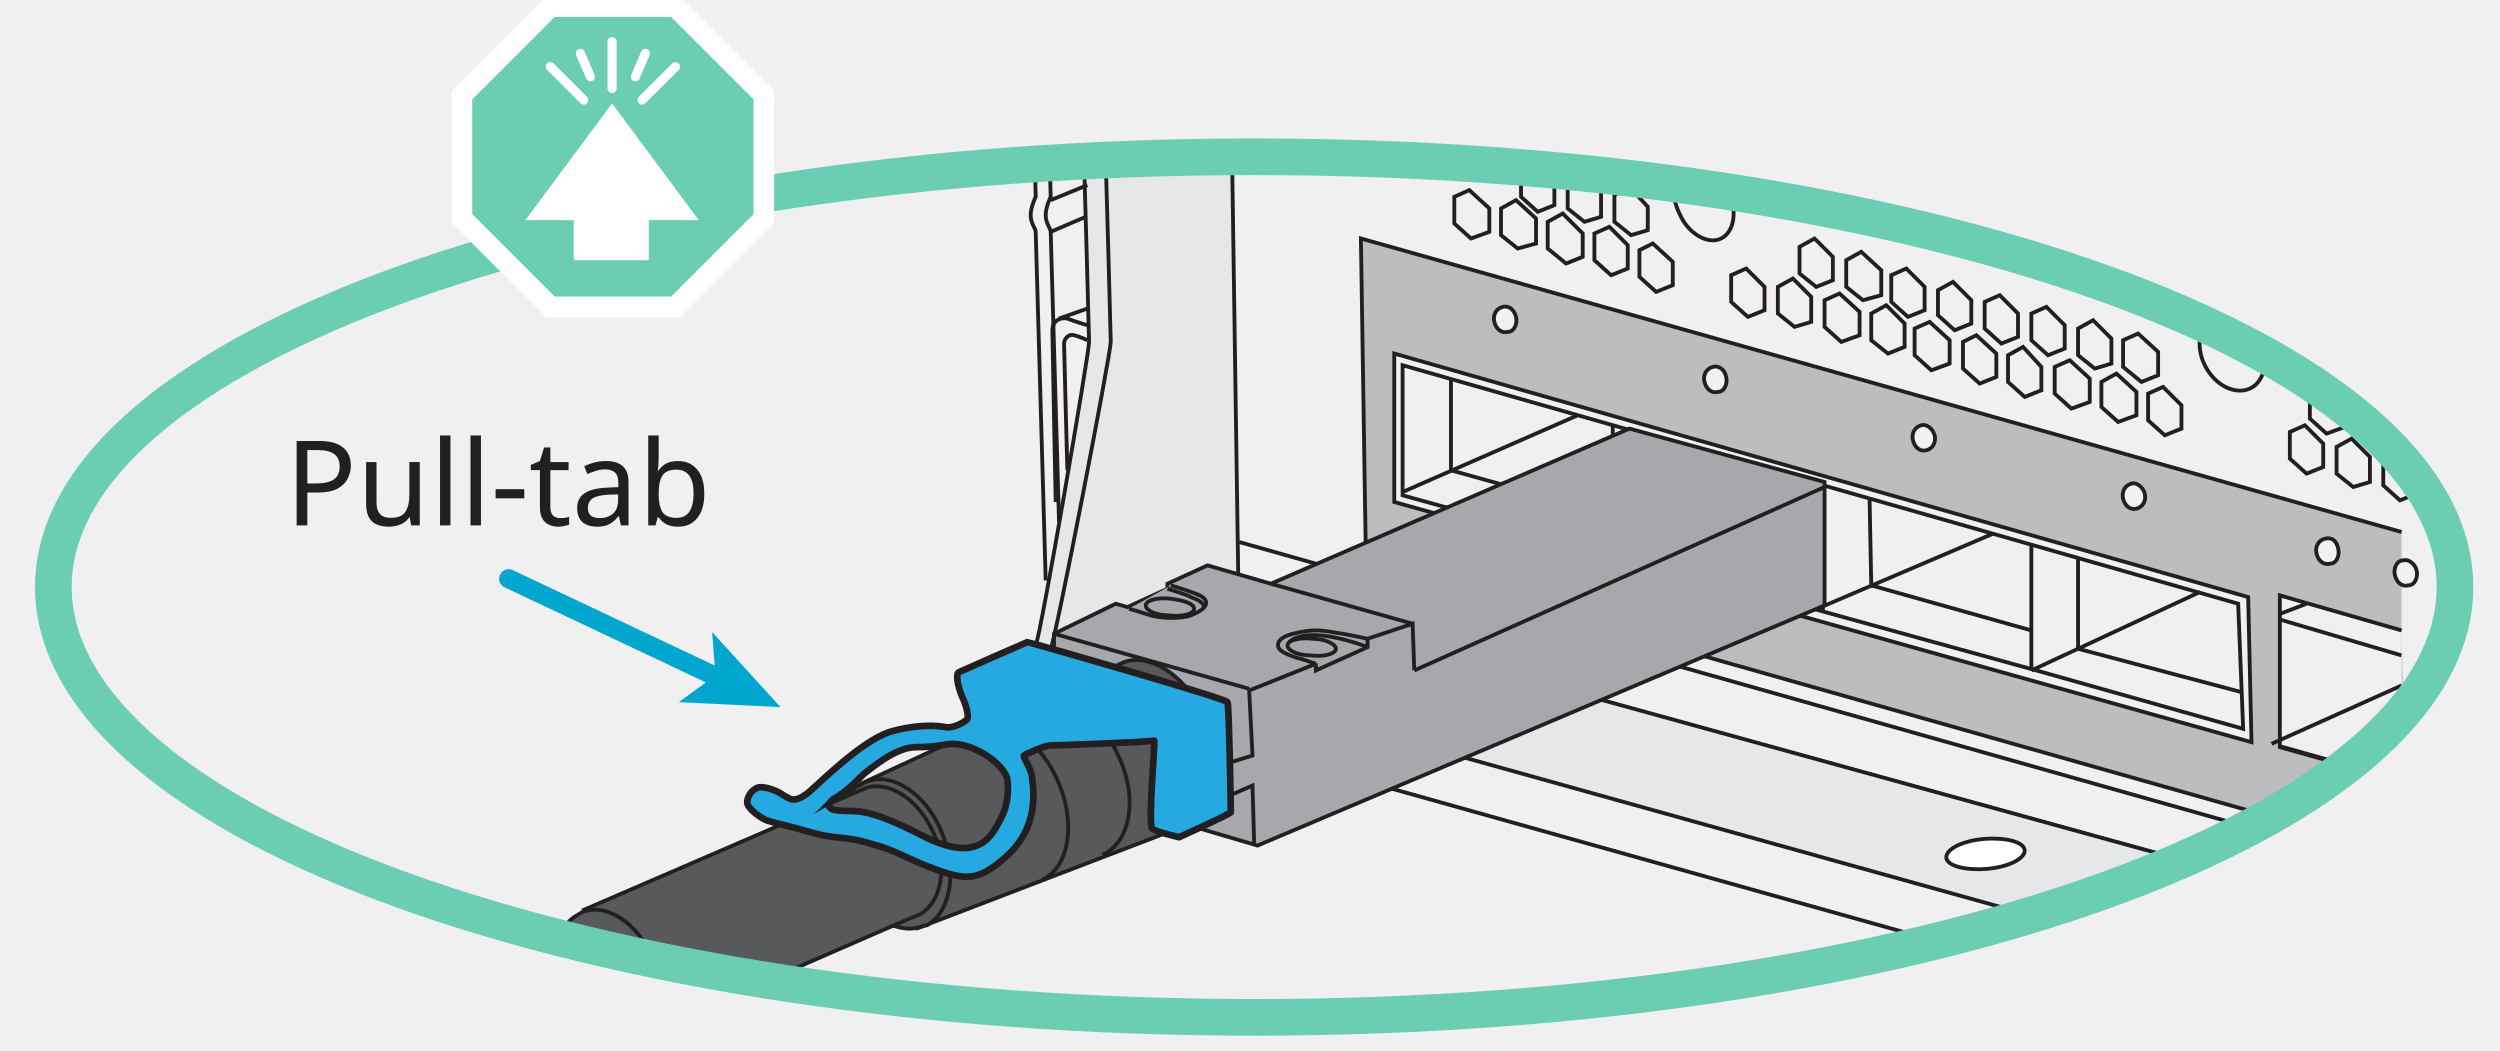
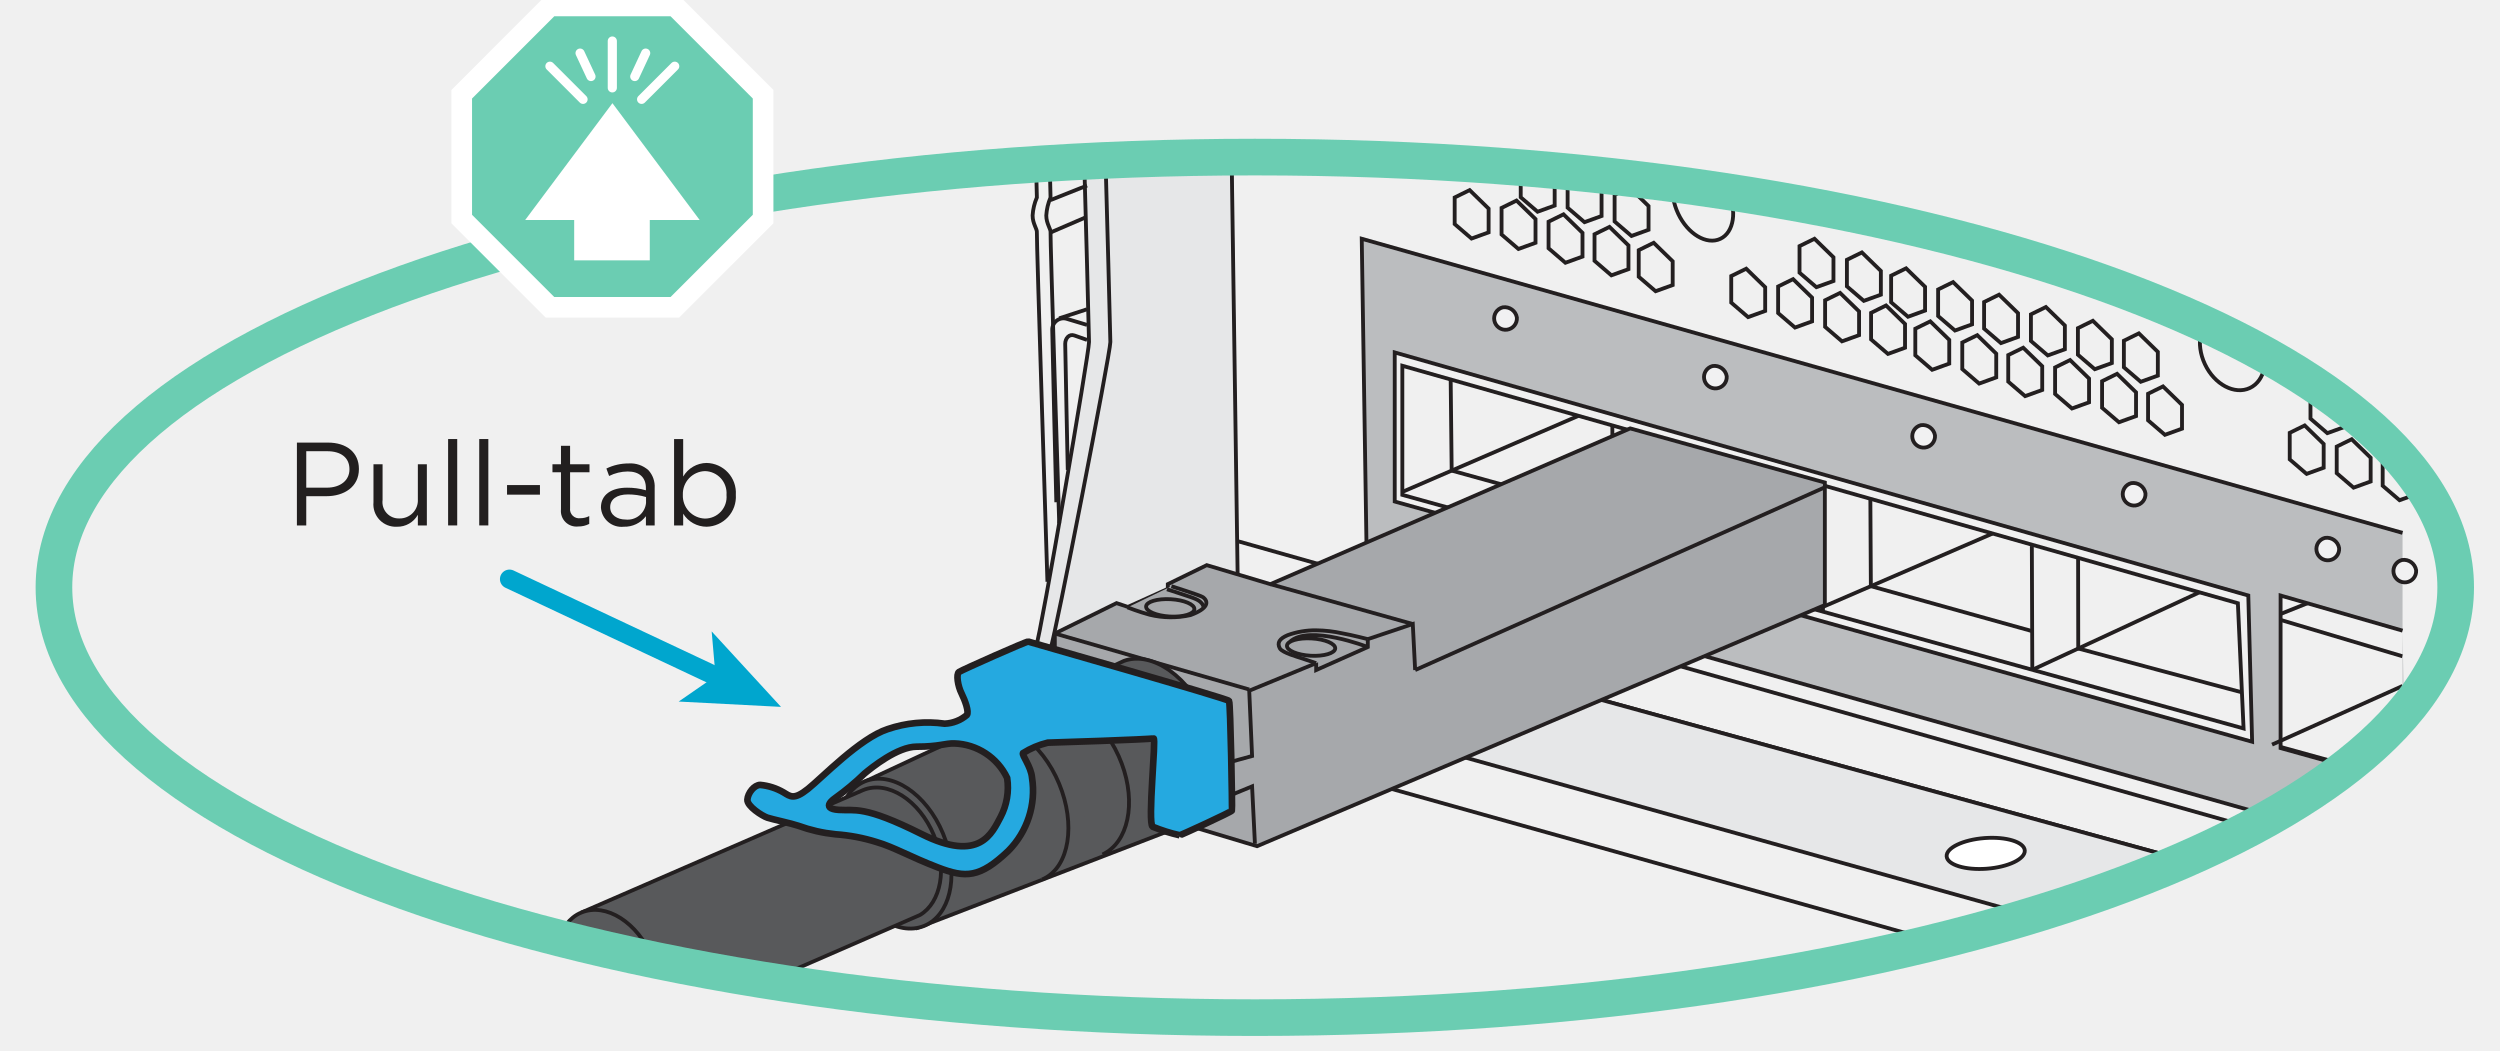
- <svg xmlns="http://www.w3.org/2000/svg" xmlns:xlink="http://www.w3.org/1999/xlink" version="1.1" id="Layer_1" x="0px" y="0px" width="149.9px" height="63px" viewBox="0 0 149.9 63" style="enable-background:new 0 0 149.9 63;" xml:space="preserve">
-   <style type="text/css">
- 	.st0{fill:#221F1F;}
- 	.st1{font-family:'Gotham-Book';}
- 	.st2{font-size:7.093px;}
- 	.st3{fill:none;stroke:#00A6CE;stroke-width:1.143;stroke-linecap:round;stroke-linejoin:round;}
- 	.st4{fill:#00A6CE;}
- 	.st5{clip-path:url(#SVGID_2_);}
- 	.st6{fill:none;stroke:#231F20;stroke-width:0.231;stroke-miterlimit:10;}
- 	.st7{fill:#E6E7E8;stroke:#231F20;stroke-width:0.231;stroke-miterlimit:10;}
- 	.st8{fill:#BBBDBF;stroke:#231F20;stroke-width:0.231;stroke-miterlimit:10;}
- 	.st9{fill:#F1F1F2;stroke:#231F20;stroke-width:0.231;stroke-miterlimit:10;}
- 	.st10{fill:#FFFFFF;stroke:#231F20;stroke-width:0.231;stroke-miterlimit:10;}
- 	.st11{fill:#A6A8AB;stroke:#231F20;stroke-width:0.231;stroke-miterlimit:10;}
- 	.st12{fill:#58595B;stroke:#231F20;stroke-width:0.231;stroke-miterlimit:10;}
- 	.st13{fill:#25A9E0;stroke:#231F20;stroke-width:0.4;stroke-miterlimit:10;}
- 	.st14{fill:#6BCDB2;stroke:#FFFFFF;stroke-width:1.236;stroke-miterlimit:10;}
- 	.st15{fill:#FFFFFF;}
- 	.st16{fill:none;stroke:#FFFFFF;stroke-width:0.549;stroke-linecap:round;stroke-linejoin:round;stroke-miterlimit:10;}
- </style>
-   <g>
-     <g>
-       <text transform="matrix(1 0 0 1 17.0997 31.503)" class="st0 st1 st2">Pull-tab</text>
-     </g>
-     <g>
-       <g>
-         <line class="st3" x1="43.2" y1="40.7" x2="30.5" y2="34.7" />
-         <g>
-           <polygon class="st4" points="46.8,42.4 42.7,37.9 42.9,40.5 40.7,42.1     " />
-         </g>
-       </g>
-     </g>
+ <svg xmlns="http://www.w3.org/2000/svg" id="Layer_1" data-name="Layer 1" viewBox="0 0 149.891 62.959">
+   <defs>
+     <style>.cls-1,.cls-16,.cls-3,.cls-6{fill:none;}.cls-1{stroke:#6bcdb2;stroke-width:2.197px;}.cls-1,.cls-10,.cls-11,.cls-12,.cls-13,.cls-14,.cls-6,.cls-7,.cls-8,.cls-9{stroke-miterlimit:10;}.cls-2{fill:#221f1f;}.cls-3{stroke:#00a6ce;stroke-width:1.143px;}.cls-16,.cls-3{stroke-linecap:round;stroke-linejoin:round;}.cls-4{fill:#00a6ce;}.cls-5{clip-path:url(#clip-path);}.cls-10,.cls-11,.cls-12,.cls-13,.cls-6,.cls-7,.cls-8,.cls-9{stroke:#231f20;}.cls-10,.cls-11,.cls-12,.cls-6,.cls-7,.cls-8,.cls-9{stroke-width:0.231px;}.cls-7{fill:#e6e7e8;}.cls-8{fill:#bbbdbf;}.cls-9{fill:#f1f1f2;}.cls-10,.cls-15{fill:#fff;}.cls-11{fill:#a6a8ab;}.cls-12{fill:#58595b;}.cls-13{fill:#25a9e0;stroke-width:0.4px;}.cls-14{fill:#6bcdb2;stroke-width:1.236px;}.cls-14,.cls-16{stroke:#fff;}.cls-16{stroke-width:0.549px;}</style>
+     <clipPath id="clip-path">
+       <path class="cls-1" d="M147.234,35.215c0,14.248-32.235,25.799-71.999,25.799S3.234,49.462,3.234,35.215,35.471,9.418,75.236,9.418,147.234,20.968,147.234,35.215Z" />
+     </clipPath>
+   </defs>
+   <path class="cls-2" d="M17.802,26.536h1.859c1.121,0,1.858.596,1.858,1.575v.015c0,1.071-.894,1.624-1.951,1.624h-1.206v1.753h-.561ZM19.59,29.239c.823,0,1.362-.44,1.362-1.093v-.014c0-.71-.532-1.079-1.334-1.079H18.362v2.186Z" />
+   <path class="cls-2" d="M22.392,30.112V27.835h.546v2.143a.978.978,0,0,0,1.015,1.106,1.083,1.083,0,0,0,1.1-1.149v-2.1h.54v3.668h-.54v-.639a1.396,1.396,0,0,1-1.256.717A1.34,1.34,0,0,1,22.392,30.112Z" />
+   <path class="cls-2" d="M26.867,26.323h.546v5.18h-.546Z" />
+   <path class="cls-2" d="M28.733,26.323h.546v5.18h-.546Z" />
+   <path class="cls-2" d="M30.4,29.083h1.973v.575H30.4Z" />
+   <path class="cls-2" d="M33.634,30.531V28.317h-.511V27.835h.511V26.728H34.18V27.835h1.164v.482H34.18V30.46a.543.543,0,0,0,.618.61,1.153,1.153,0,0,0,.531-.128v.469a1.379,1.379,0,0,1-.659.155A.933.933,0,0,1,33.634,30.531Z" />
+   <path class="cls-2" d="M36.03,30.439v-.014c0-.773.639-1.185,1.568-1.185a3.908,3.908,0,0,1,1.128.156v-.128c0-.659-.404-1-1.092-1a2.552,2.552,0,0,0-1.114.27l-.163-.447a3.027,3.027,0,0,1,1.334-.305,1.61,1.61,0,0,1,1.185.404,1.449,1.449,0,0,1,.376,1.071V31.503h-.525v-.554a1.605,1.605,0,0,1-1.326.632A1.236,1.236,0,0,1,36.03,30.439Zm2.704-.283V29.8a3.826,3.826,0,0,0-1.079-.156c-.688,0-1.071.299-1.071.76v.014c0,.462.426.732.923.732A1.11,1.11,0,0,0,38.734,30.155Z" />
+   <path class="cls-2" d="M40.961,30.801v.702h-.546v-5.18h.546v2.249a1.65,1.65,0,0,1,1.405-.815,1.789,1.789,0,0,1,1.752,1.901v.014a1.796,1.796,0,0,1-1.752,1.909A1.656,1.656,0,0,1,40.961,30.801ZM43.559,29.68v-.015a1.321,1.321,0,0,0-1.292-1.419,1.368,1.368,0,0,0-1.326,1.412v.014a1.366,1.366,0,0,0,1.326,1.42A1.295,1.295,0,0,0,43.559,29.68Z" />
+   <line class="cls-3" x1="43.174" y1="40.663" x2="30.546" y2="34.721" />
+   <polygon class="cls-4" points="46.826 42.382 42.669 37.857 42.901 40.535 40.69 42.063 46.826 42.382" />
+   <g class="cls-5">
+     <polyline class="cls-6" points="144.048 55.175 74.167 35.954 73.576 -7.673" />
+     <line class="cls-6" x1="144.048" y1="52.186" x2="74.259" y2="32.461" />
+     <polygon class="cls-7" points="66.944 39.577 143.707 61.029 144.048 55.175 72.551 35.513 66.944 39.577" />
+     <line class="cls-6" x1="144.21" y1="64.339" x2="64.211" y2="41.911" />
+     <polyline class="cls-6" points="144.048 46.806 136.224 44.643 136.224 37.016 144.048 39.349" />
+     <line class="cls-6" x1="138.344" y1="36.168" x2="136.224" y2="37.016" />
+     <path class="cls-8" d="M144.21,46.934l-7.474-2.082V35.706l7.312,2.106m0-5.863L81.645,14.315l.299,19.299,62.104,17.552m-9.019-6.693L83.623,30.07V21.132l51.177,14.574Z" />
+     <polygon class="cls-6" points="134.175 36.168 84.079 21.929 84.079 29.671 122.099 40.228 134.516 43.676 134.175 36.168" />
+     <line class="cls-6" x1="121.822" y1="32.741" x2="121.85" y2="40.159" />
+     <line class="cls-6" x1="109.297" y1="36.675" x2="109.297" y2="29.217" />
+     <line class="cls-6" x1="96.671" y1="25.509" x2="96.679" y2="33.17" />
+     <line class="cls-6" x1="84.079" y1="29.493" x2="94.638" y2="24.931" />
+     <line class="cls-6" x1="87.037" y1="28.215" x2="86.977" y2="22.754" />
+     <line class="cls-6" x1="87.037" y1="28.215" x2="96.671" y2="30.881" />
+     <line class="cls-6" x1="109.153" y1="36.449" x2="119.468" y2="31.989" />
+     <line class="cls-6" x1="121.85" y1="40.159" x2="131.868" y2="35.513" />
+     <line class="cls-6" x1="112.14" y1="29.905" x2="112.17" y2="35.145" />
+     <line class="cls-6" x1="112.17" y1="35.145" x2="121.822" y2="37.836" />
+     <line class="cls-6" x1="124.596" y1="33.447" x2="124.604" y2="38.882" />
+     <line class="cls-6" x1="124.604" y1="38.882" x2="134.418" y2="41.512" />
+     <line class="cls-6" x1="136.224" y1="44.644" x2="144.048" y2="41.128" />
+     <path class="cls-9" d="M140.246,32.862a.683.683,0,1,1-.848-.612A.746.746,0,0,1,140.246,32.862Z" />
+     <path class="cls-9" d="M128.635,29.579a.683.683,0,1,1-.848-.613A.745.745,0,0,1,128.635,29.579Z" />
+     <path class="cls-9" d="M116.016,26.105a.683.683,0,1,1-.848-.613A.746.746,0,0,1,116.016,26.105Z" />
+     <path class="cls-9" d="M103.528,22.559a.682.682,0,1,1-.848-.613A.744.744,0,0,1,103.528,22.559Z" />
+     <path class="cls-9" d="M90.947,19.04a.683.683,0,1,1-.848-.613A.745.745,0,0,1,90.947,19.04Z" />
+     <path class="cls-6" d="M103.588,11.411c.574,1.22.376,2.524-.444,2.909-.821.387-1.953-.29-2.528-1.51s-.376-2.524.444-2.909C101.88,9.514,103.013,10.189,103.588,11.411Z" />
+     <path class="cls-6" d="M135.506,20.273c.574,1.221.3,2.56-.613,2.99s-2.123-.21-2.696-1.431-.3-2.56.613-2.989A2.204,2.204,0,0,1,135.506,20.273Z" />
+     <path class="cls-9" d="M144.863,34.187a.682.682,0,1,1-.848-.612A.745.745,0,0,1,144.863,34.187Z" />
+     <path class="cls-10" d="M121.398,50.988c.039.506-.979.998-2.272,1.097-1.293.098-2.373-.233-2.412-.74-.038-.507.98-.998,2.272-1.097C120.279,50.15,121.36,50.481,121.398,50.988Z" />
+     <path class="cls-7" d="M65.805,38.882l-2.299,1.278-1.374-1.464c.256-.582,3.162-17.506,3.162-18.189s-.769-28.178-.769-28.178l5.32.284" />
+     <path class="cls-6" d="M62.987-7.673s-.654-.228-.854.911.427,1.367.427,1.367l.427,17.235a3.221,3.221,0,0,0-.256,1.081c0,.498.285.811.256,1.024s.52,17.435.52,17.435" />
+     <path class="cls-6" d="M62.167-7.673s-.655-.228-.854.911.427,1.367.427,1.367l.427,17.235a3.226,3.226,0,0,0-.256,1.081c0,.498.284.811.256,1.024s.633,20.936.633,20.936" />
+     <line class="cls-6" x1="62.987" y1="11.996" x2="65.175" y2="11.124" />
+     <line class="cls-6" x1="62.987" y1="13.939" x2="65.103" y2="13.027" />
+     <path class="cls-6" d="M65.175,19.481s-.708-.213-1.208-.363a.676.676,0,0,0-.878.683c0,.449.244,10.311.244,10.311" />
+     <path class="cls-6" d="M65.175,20.38s-.444-.155-.758-.266-.551.173-.551.501.153,7.558.153,7.558" />
+     <line class="cls-6" x1="63.507" y1="19.086" x2="65.175" y2="18.542" />
+     <polygon class="cls-6" points="124.113 21.587 123.216 22.03 123.216 23.623 124.227 24.491 125.252 24.121 125.252 22.697 124.113 21.587" />
+     <polygon class="cls-6" points="126.93 22.413 126.033 22.855 126.033 24.449 127.044 25.316 128.069 24.947 128.069 23.523 126.93 22.413" />
+     <polygon class="cls-6" points="129.686 23.168 128.79 23.608 128.79 25.202 129.8 26.07 130.825 25.701 130.825 24.277 129.686 23.168" />
+     <polygon class="cls-6" points="138.18 25.509 137.284 25.95 137.284 27.544 138.294 28.412 139.319 28.043 139.319 26.619 138.18 25.509" />
+     <polygon class="cls-6" points="140.998 26.335 140.101 26.776 140.101 28.37 141.111 29.238 142.136 28.868 142.136 27.444 140.998 26.335" />
+     <polygon class="cls-6" points="139.424 23.066 138.528 23.507 138.528 25.1 139.538 25.97 140.563 25.6 140.563 24.177 139.424 23.066" />
+     <polygon class="cls-6" points="142.241 23.892 141.345 24.333 141.345 25.927 142.355 26.795 143.38 26.426 143.38 25.003 142.241 23.892" />
+     <polygon class="cls-6" points="143.754 27.088 142.857 27.53 142.857 29.124 143.868 29.991 144.893 29.622 144.893 28.198 143.754 27.088" />
+     <polygon class="cls-6" points="115.731 19.267 114.835 19.708 114.835 21.303 115.845 22.171 116.87 21.801 116.87 20.378 115.731 19.267" />
+     <polygon class="cls-6" points="118.549 20.095 117.651 20.534 117.651 22.129 118.662 22.998 119.687 22.627 119.687 21.204 118.549 20.095" />
+     <polygon class="cls-6" points="121.305 20.848 120.407 21.289 120.407 22.883 121.418 23.751 122.444 23.381 122.444 21.957 121.305 20.848" />
+     <polygon class="cls-6" points="107.506 16.736 106.61 17.176 106.61 18.771 107.621 19.639 108.646 19.268 108.646 17.846 107.506 16.736" />
+     <polygon class="cls-6" points="104.696 16.11 103.799 16.55 103.799 18.144 104.809 19.013 105.834 18.643 105.834 17.22 104.696 16.11" />
+     <polygon class="cls-6" points="110.324 17.562 109.427 18.003 109.427 19.597 110.438 20.465 111.463 20.095 111.463 18.672 110.324 17.562" />
+     <polygon class="cls-6" points="113.08 18.315 112.183 18.757 112.183 20.351 113.194 21.219 114.219 20.849 114.219 19.425 113.08 18.315" />
+     <polygon class="cls-6" points="122.663 18.408 121.767 18.848 121.767 20.443 122.777 21.31 123.802 20.941 123.802 19.517 122.663 18.408" />
+     <polygon class="cls-6" points="125.48 19.233 124.584 19.675 124.584 21.268 125.594 22.136 126.619 21.767 126.619 20.343 125.48 19.233" />
+     <polygon class="cls-6" points="128.237 19.987 127.34 20.429 127.34 22.022 128.351 22.89 129.376 22.521 129.376 21.098 128.237 19.987" />
+     <polygon class="cls-6" points="114.281 16.088 113.385 16.529 113.385 18.123 114.396 18.992 115.42 18.62 115.42 17.197 114.281 16.088" />
+     <polygon class="cls-6" points="117.099 16.914 116.203 17.355 116.203 18.949 117.213 19.817 118.238 19.447 118.238 18.023 117.099 16.914" />
+     <polygon class="cls-6" points="119.855 17.668 118.959 18.109 118.959 19.703 119.969 20.571 120.994 20.201 120.994 18.777 119.855 17.668" />
+     <polygon class="cls-6" points="111.631 15.135 110.734 15.576 110.734 17.17 111.745 18.038 112.77 17.669 112.77 16.245 111.631 15.135" />
+     <polygon class="cls-6" points="108.79 14.315 107.893 14.756 107.893 16.35 108.903 17.218 109.928 16.849 109.928 15.426 108.79 14.315" />
+     <polygon class="cls-6" points="99.149 14.557 98.252 14.999 98.252 16.592 99.263 17.46 100.288 17.091 100.288 15.667 99.149 14.557" />
+     <polygon class="cls-6" points="90.925 12.025 90.028 12.466 90.028 14.06 91.039 14.928 92.064 14.558 92.064 13.134 90.925 12.025" />
+     <polygon class="cls-6" points="88.114 11.398 87.217 11.84 87.217 13.435 88.227 14.302 89.252 13.932 89.252 12.509 88.114 11.398" />
+     <polygon class="cls-6" points="93.742 12.85 92.846 13.292 92.846 14.886 93.856 15.754 94.881 15.384 94.881 13.961 93.742 12.85" />
+     <polygon class="cls-6" points="94.886 10.418 93.989 10.86 93.989 12.453 95 13.321 96.024 12.951 96.024 11.528 94.886 10.418" />
+     <polygon class="cls-6" points="92.074 9.792 91.177 10.233 91.177 11.828 92.187 12.695 93.212 12.325 93.212 10.902 92.074 9.792" />
+     <polygon class="cls-6" points="97.703 11.244 96.806 11.685 96.806 13.279 97.817 14.147 98.841 13.777 98.841 12.354 97.703 11.244" />
+     <polygon class="cls-6" points="96.498 13.605 95.602 14.045 95.602 15.639 96.613 16.508 97.637 16.138 97.637 14.714 96.498 13.605" />
+     <path class="cls-7" d="M65.805-7.673s.768,27.496.768,28.178S63.243,38.3,62.987,38.882l11.272-.557L73.576-9.266" />
+     <polygon class="cls-11" points="97.741 25.686 76.166 35.024 72.352 33.884 70.018 35.024 70.018 35.307 67.627 36.389 66.944 36.161 63.243 37.984 63.243 47.092 75.368 50.735 109.411 36.276 109.411 28.931 97.741 25.686" />
+     <line class="cls-11" x1="76.166" y1="35.024" x2="84.705" y2="37.414" />
+     <line class="cls-11" x1="84.847" y1="40.174" x2="109.411" y2="29.217" />
+     <line class="cls-11" x1="63.243" y1="37.983" x2="74.899" y2="41.341" />
+     <polyline class="cls-11" points="75.241 50.592 75.07 47.148 73.519 47.788 73.519 45.754 75.07 45.327 74.899 41.412 78.913 39.761 78.913 40.174 82.008 38.793 82.008 38.32 84.705 37.414 84.847 40.174" />
+     <path class="cls-11" d="M70.235,35.149s1.746.549,1.889.655c.356.266.337.676-.747,1.075a5.341,5.341,0,0,1-2.446-.021c-.637-.17-1.325-.441-1.325-.441" />
+     <path class="cls-11" d="M78.912,39.761s-.642-.213-.927-.313c-.108-.037-1.111-.315-1.25-.572-.186-.342-.018-.587.47-.795a4.82,4.82,0,0,1,1.713-.289,7.531,7.531,0,0,1,1.557.18c.557.097,1.534.348,1.534.348" />
+     <path class="cls-11" d="M71.611,36.527c-.017.286-.677.482-1.477.438-.8-.046-1.434-.315-1.418-.602s.677-.482,1.478-.437S71.628,36.24,71.611,36.527Z" />
+     <path class="cls-11" d="M69.968,35.331s1.334.433,1.418.468c.224.089.717.206.788.646" />
+     <path class="cls-11" d="M82.008,38.794s-3.539-1.38-4.668-.312" />
+     <path class="cls-11" d="M80.055,38.878c-.016.286-.677.482-1.476.438-.8-.046-1.434-.315-1.418-.603.016-.285.677-.481,1.477-.435C79.437,38.322,80.072,38.592,80.055,38.878Z" />
+     <path class="cls-12" d="M54.895,55.675,71.579,49.24h0c1.481-.895,1.87-3.473.842-5.993-1.078-2.641-3.313-4.239-5.035-3.621l-15.812,7.362" />
+     <path class="cls-12" d="M56.54,49.978c.927,2.24.545,4.557-.83,5.386a2.047,2.047,0,0,1-.288.145c-1.608.666-3.711-.733-4.7-3.122-.865-2.091-.591-4.247.567-5.2a2.186,2.186,0,0,1,.551-.333C53.447,46.19,55.551,47.589,56.54,49.978Z" />
+     <path class="cls-12" d="M58.485,43.775a1.965,1.965,0,0,1,.232-.114c1.607-.666,3.751.827,4.787,3.334,1.009,2.438.599,4.938-.904,5.683-.042.02-.084.041-.128.058" />
+     <path class="cls-12" d="M61.779,42.262a2.036,2.036,0,0,1,.219-.113c1.677-.752,3.95.676,5.075,3.188,1.056,2.356.727,4.829-.701,5.747a2.227,2.227,0,0,1-.269.149" />
+     <path class="cls-12" d="M38.009,62.329s17.144-7.466,17.15-7.47c1.268-.752,1.648-2.811.832-4.783-.871-2.103-2.773-3.313-4.25-2.702-.013.005-16.884,7.338-16.884,7.338" />
+     <path class="cls-12" d="M39.107,57.414c.815,1.972.435,4.029-.832,4.782a2.072,2.072,0,0,1-.266.132c-1.476.612-3.379-.599-4.249-2.702-.761-1.84-.481-3.754.589-4.614a2.018,2.018,0,0,1,.508-.3C36.333,54.1,38.236,55.31,39.107,57.414Z" />
+     <path class="cls-13" d="M57.501,40.288c.221-.142,4.064-1.849,4.149-1.821s11.955,3.415,12.04,3.557.2,6.489.171,6.575-3.131,1.508-3.131,1.48a9.947,9.947,0,0,1-1.623-.513c-.313-.227.228-5.351.057-5.294s-6.091.256-6.348.256a5.05,5.05,0,0,0-1.48.625c-.085.115.484.798.541,1.48a5.11,5.11,0,0,1-1.423,4.383c-1.708,1.622-2.548,1.637-4.213.997s-2.647-1.224-3.672-1.523a10.7,10.7,0,0,0-2.477-.469,9.282,9.282,0,0,1-2.234-.513c-.413-.142-1.552-.384-1.851-.484s-1.224-.683-1.196-1.082.413-.882.769-.882a3.391,3.391,0,0,1,1.41.456c.398.241.612.455,1.452-.215s3.116-3.046,4.781-3.586a7.414,7.414,0,0,1,3.416-.326,2.178,2.178,0,0,0,1.331-.52c.142-.184-.109-.872-.322-1.3C57.434,41.145,57.311,40.41,57.501,40.288ZM50.278,48.557c.99.069,1.48-.298,4.981,1.452s4.224-.085,4.726-1.011a3.828,3.828,0,0,0,.401-2.354,3.636,3.636,0,0,0-3.168-2.07c-.55-.015-.902.194-2.257.194-1.153,0-2.701,1.256-3.128,1.611a15.175,15.175,0,0,1-1.76,1.468S49.122,48.478,50.278,48.557Z" />
  </g>
-   <g>
-     <g>
-       <g>
-         <defs>
-           <path id="SVGID_1_" d="M147.2,35.2c0,14.2-32.2,25.8-72,25.8c-39.8,0-72-11.6-72-25.8c0-14.2,32.2-25.8,72-25.8      C115,9.4,147.2,21,147.2,35.2z" />
-         </defs>
-         <clipPath id="SVGID_2_">
-           <use xlink:href="#SVGID_1_" style="overflow:visible;" />
-         </clipPath>
-         <g class="st5">
-           <g>
-             <polyline class="st6" points="144,55.2 74.2,36 73.6,-7.7      " />
-             <line class="st6" x1="144" y1="52.2" x2="74.3" y2="32.5" />
-             <polygon class="st7" points="66.9,39.6 143.7,61 144,55.2 72.6,35.5      " />
-             <line class="st6" x1="144.2" y1="64.3" x2="64.2" y2="41.9" />
-             <polyline class="st6" points="144,46.8 136.2,44.6 136.2,37 144,39.3      " />
-             <line class="st6" x1="138.3" y1="36.2" x2="136.2" y2="37" />
-             <path class="st8" d="M144.2,46.9l-7.5-2.1v-9.1l7.3,2.1 M144,31.9L81.6,14.3l0.3,19.3L144,51.2 M135,44.5L83.6,30.1v-8.9       l51.2,14.6L135,44.5z" />
-             <polygon class="st6" points="134.2,36.2 84.1,21.9 84.1,29.7 122.1,40.2 134.5,43.7      " />
-             <line class="st6" x1="121.8" y1="32.7" x2="121.8" y2="40.2" />
-             <line class="st6" x1="109.3" y1="36.7" x2="109.3" y2="29.2" />
-             <line class="st6" x1="96.7" y1="25.5" x2="96.7" y2="33.2" />
-             <line class="st6" x1="84.1" y1="29.5" x2="94.6" y2="24.9" />
-             <line class="st6" x1="87" y1="28.2" x2="87" y2="22.8" />
-             <line class="st6" x1="87" y1="28.2" x2="96.7" y2="30.9" />
-             <line class="st6" x1="109.2" y1="36.4" x2="119.5" y2="32" />
-             <line class="st6" x1="121.8" y1="40.2" x2="131.9" y2="35.5" />
-             <line class="st6" x1="112.1" y1="29.9" x2="112.2" y2="35.1" />
-             <line class="st6" x1="112.2" y1="35.1" x2="121.8" y2="37.8" />
-             <line class="st6" x1="124.6" y1="33.4" x2="124.6" y2="38.9" />
-             <line class="st6" x1="124.6" y1="38.9" x2="134.4" y2="41.5" />
-             <line class="st6" x1="136.2" y1="44.6" x2="144" y2="41.1" />
-             <path class="st9" d="M140.2,32.9c0.1,0.4-0.1,0.9-0.5,0.9c-0.4,0.1-0.7-0.2-0.8-0.6c-0.1-0.4,0.1-0.8,0.5-0.9       C139.8,32.2,140.1,32.4,140.2,32.9z" />
-             <path class="st9" d="M128.6,29.6c0.1,0.4-0.1,0.8-0.5,0.9c-0.4,0.1-0.7-0.2-0.8-0.6c-0.1-0.4,0.1-0.8,0.5-0.9       C128.1,28.9,128.5,29.2,128.6,29.6z" />
-             <path class="st9" d="M116,26.1c0.1,0.4-0.1,0.8-0.5,0.9c-0.4,0.1-0.7-0.2-0.8-0.6c-0.1-0.4,0.1-0.8,0.5-0.9       C115.5,25.4,115.9,25.7,116,26.1z" />
-             <path class="st9" d="M103.5,22.6c0.1,0.4-0.1,0.9-0.5,0.9c-0.4,0.1-0.7-0.2-0.8-0.6c-0.1-0.4,0.1-0.8,0.5-0.9       C103,21.9,103.4,22.1,103.5,22.6z" />
-             <path class="st9" d="M90.9,19c0.1,0.4-0.1,0.9-0.5,0.9c-0.4,0.1-0.7-0.2-0.8-0.6c-0.1-0.4,0.1-0.8,0.5-0.9       C90.5,18.3,90.8,18.6,90.9,19z" />
-             <path class="st6" d="M103.6,11.4c0.6,1.2,0.4,2.5-0.4,2.9c-0.8,0.4-2-0.3-2.5-1.5c-0.6-1.2-0.4-2.5,0.4-2.9       C101.9,9.5,103,10.2,103.6,11.4z" />
-             <path class="st6" d="M135.5,20.3c0.6,1.2,0.3,2.6-0.6,3c-0.9,0.4-2.1-0.2-2.7-1.4c-0.6-1.2-0.3-2.6,0.6-3       C133.7,18.4,134.9,19.1,135.5,20.3z" />
-             <path class="st9" d="M144.9,34.2c0.1,0.4-0.1,0.9-0.5,0.9c-0.4,0.1-0.7-0.2-0.8-0.6c-0.1-0.4,0.1-0.9,0.5-0.9       C144.4,33.5,144.8,33.8,144.9,34.2z" />
-             <path class="st10" d="M121.4,51c0,0.5-1,1-2.3,1.1c-1.3,0.1-2.4-0.2-2.4-0.7c0-0.5,1-1,2.3-1.1C120.3,50.2,121.4,50.5,121.4,51       z" />
-             <path class="st7" d="M65.8,38.9l-2.3,1.3l-1.4-1.5c0.3-0.6,3.2-17.5,3.2-18.2c0-0.7-0.8-28.2-0.8-28.2l5.3,0.3" />
-             <path class="st6" d="M63-7.7c0,0-0.7-0.2-0.9,0.9c-0.2,1.1,0.4,1.4,0.4,1.4L63,11.8c0,0-0.3,0.6-0.3,1.1c0,0.5,0.3,0.8,0.3,1       c0,0.2,0.5,17.4,0.5,17.4" />
-             <path class="st6" d="M62.2-7.7c0,0-0.7-0.2-0.9,0.9c-0.2,1.1,0.4,1.4,0.4,1.4l0.4,17.2c0,0-0.3,0.6-0.3,1.1       c0,0.5,0.3,0.8,0.3,1c0,0.2,0.6,20.9,0.6,20.9" />
-             <line class="st6" x1="63" y1="12" x2="65.2" y2="11.1" />
-             <line class="st6" x1="62.4" y1="-5.3" x2="64.6" y2="-6.2" />
-             <line class="st6" x1="63" y1="13.9" x2="65.1" y2="13" />
-             <path class="st6" d="M65.2,19.5c0,0-0.7-0.2-1.2-0.4c-0.5-0.1-0.9,0.2-0.9,0.7c0,0.4,0.2,10.3,0.2,10.3" />
-             <path class="st6" d="M65.2,20.4c0,0-0.4-0.2-0.8-0.3c-0.3-0.1-0.6,0.2-0.6,0.5c0,0.3,0.2,7.6,0.2,7.6" />
-             <line class="st6" x1="63.5" y1="19.1" x2="65.2" y2="18.5" />
-             <polygon class="st6" points="124.1,21.6 123.2,22 123.2,23.6 124.2,24.5 125.3,24.1 125.3,22.7      " />
-             <polygon class="st6" points="126.9,22.4 126,22.9 126,24.4 127,25.3 128.1,24.9 128.1,23.5      " />
-             <polygon class="st6" points="129.7,23.2 128.8,23.6 128.8,25.2 129.8,26.1 130.8,25.7 130.8,24.3      " />
-             <polygon class="st6" points="138.2,25.5 137.3,25.9 137.3,27.5 138.3,28.4 139.3,28 139.3,26.6      " />
-             <polygon class="st6" points="141,26.3 140.1,26.8 140.1,28.4 141.1,29.2 142.1,28.9 142.1,27.4      " />
-             <polygon class="st6" points="139.4,23.1 138.5,23.5 138.5,25.1 139.5,26 140.6,25.6 140.6,24.2      " />
-             <polygon class="st6" points="142.2,23.9 141.3,24.3 141.3,25.9 142.4,26.8 143.4,26.4 143.4,25      " />
-             <polygon class="st6" points="143.8,27.1 142.9,27.5 142.9,29.1 143.9,30 144.9,29.6 144.9,28.2      " />
-             <polygon class="st6" points="115.7,19.3 114.8,19.7 114.8,21.3 115.8,22.2 116.9,21.8 116.9,20.4      " />
-             <polygon class="st6" points="118.5,20.1 117.7,20.5 117.7,22.1 118.7,23 119.7,22.6 119.7,21.2      " />
-             <polygon class="st6" points="121.3,20.8 120.4,21.3 120.4,22.9 121.4,23.8 122.4,23.4 122.4,22      " />
-             <polygon class="st6" points="107.5,16.7 106.6,17.2 106.6,18.8 107.6,19.6 108.6,19.3 108.6,17.8      " />
-             <polygon class="st6" points="104.7,16.1 103.8,16.5 103.8,18.1 104.8,19 105.8,18.6 105.8,17.2      " />
-             <polygon class="st6" points="110.3,17.6 109.4,18 109.4,19.6 110.4,20.5 111.5,20.1 111.5,18.7      " />
-             <polygon class="st6" points="113.1,18.3 112.2,18.8 112.2,20.4 113.2,21.2 114.2,20.8 114.2,19.4      " />
-             <polygon class="st6" points="122.7,18.4 121.8,18.8 121.8,20.4 122.8,21.3 123.8,20.9 123.8,19.5      " />
-             <polygon class="st6" points="125.5,19.2 124.6,19.7 124.6,21.3 125.6,22.1 126.6,21.8 126.6,20.3      " />
-             <polygon class="st6" points="128.2,20 127.3,20.4 127.3,22 128.4,22.9 129.4,22.5 129.4,21.1      " />
-             <polygon class="st6" points="114.3,16.1 113.4,16.5 113.4,18.1 114.4,19 115.4,18.6 115.4,17.2      " />
-             <polygon class="st6" points="117.1,16.9 116.2,17.4 116.2,18.9 117.2,19.8 118.2,19.4 118.2,18      " />
-             <polygon class="st6" points="119.9,17.7 119,18.1 119,19.7 120,20.6 121,20.2 121,18.8      " />
-             <polygon class="st6" points="111.6,15.1 110.7,15.6 110.7,17.2 111.7,18 112.8,17.7 112.8,16.2      " />
-             <polygon class="st6" points="108.8,14.3 107.9,14.8 107.9,16.4 108.9,17.2 109.9,16.8 109.9,15.4      " />
-             <polygon class="st6" points="99.1,14.6 98.3,15 98.3,16.6 99.3,17.5 100.3,17.1 100.3,15.7      " />
-             <polygon class="st6" points="90.9,12 90,12.5 90,14.1 91,14.9 92.1,14.6 92.1,13.1      " />
-             <polygon class="st6" points="88.1,11.4 87.2,11.8 87.2,13.4 88.2,14.3 89.3,13.9 89.3,12.5      " />
-             <polygon class="st6" points="93.7,12.8 92.8,13.3 92.8,14.9 93.9,15.8 94.9,15.4 94.9,14      " />
-             <polygon class="st6" points="94.9,10.4 94,10.9 94,12.5 95,13.3 96,13 96,11.5      " />
-             <polygon class="st6" points="92.1,9.8 91.2,10.2 91.2,11.8 92.2,12.7 93.2,12.3 93.2,10.9      " />
-             <polygon class="st6" points="97.7,11.2 96.8,11.7 96.8,13.3 97.8,14.1 98.8,13.8 98.8,12.4      " />
-             <polygon class="st6" points="96.5,13.6 95.6,14 95.6,15.6 96.6,16.5 97.6,16.1 97.6,14.7      " />
-             <path class="st7" d="M65.8-7.7c0,0,0.8,27.5,0.8,28.2c0,0.7-3.3,17.8-3.6,18.4l11.3-0.6L73.6-9.3" />
-           </g>
-           <g>
-             <polygon class="st11" points="97.7,25.7 76.2,35 72.4,33.9 70,35 70,35.3 67.6,36.4 66.9,36.2 63.2,38 63.2,47.1 75.4,50.7        109.4,36.3 109.4,28.9      " />
-             <line class="st11" x1="76.2" y1="35" x2="84.7" y2="37.4" />
-             <line class="st11" x1="84.8" y1="40.2" x2="109.4" y2="29.2" />
-             <line class="st11" x1="63.2" y1="38" x2="74.9" y2="41.3" />
-             <polyline class="st11" points="75.2,50.6 75.1,47.1 73.5,47.8 73.5,45.8 75.1,45.3 74.9,41.4 78.9,39.8 78.9,40.2 82,38.8        82,38.3 84.7,37.4 84.8,40.2      " />
-             <path class="st11" d="M70.2,35.1c0,0,1.7,0.5,1.9,0.7c0.4,0.3,0.3,0.7-0.7,1.1c-0.5,0.2-1.7,0.2-2.4,0       c-0.6-0.2-1.3-0.4-1.3-0.4" />
-             <path class="st11" d="M78.9,39.8c0,0-0.6-0.2-0.9-0.3c-0.1,0-1.1-0.3-1.3-0.6c-0.2-0.3,0-0.6,0.5-0.8c0.3-0.1,1-0.3,1.7-0.3       c0.6,0,0.9,0.1,1.6,0.2c0.6,0.1,1.5,0.3,1.5,0.3" />
-             <path class="st11" d="M71.6,36.5c0,0.3-0.7,0.5-1.5,0.4c-0.8,0-1.4-0.3-1.4-0.6c0-0.3,0.7-0.5,1.5-0.4       C71,36,71.6,36.2,71.6,36.5z" />
-             <path class="st11" d="M70,35.3c0,0,1.3,0.4,1.4,0.5c0.2,0.1,0.7,0.2,0.8,0.6" />
-             <path class="st11" d="M82,38.8c0,0-3.5-1.4-4.7-0.3" />
-             <path class="st11" d="M80.1,38.9c0,0.3-0.7,0.5-1.5,0.4c-0.8,0-1.4-0.3-1.4-0.6c0-0.3,0.7-0.5,1.5-0.4       C79.4,38.3,80.1,38.6,80.1,38.9z" />
-           </g>
-           <g>
-             <path class="st12" d="M54.9,55.7l16.7-6.4c0,0-0.1,0,0,0c1.5-0.9,1.9-3.5,0.8-6c-1.1-2.6-3.3-4.2-5-3.6L51.6,47" />
-             <path class="st12" d="M56.5,50c0.9,2.2,0.5,4.6-0.8,5.4c-0.1,0.1-0.2,0.1-0.3,0.1c-1.6,0.7-3.7-0.7-4.7-3.1       c-0.9-2.1-0.6-4.2,0.6-5.2c0.2-0.1,0.4-0.2,0.6-0.3C53.4,46.2,55.6,47.6,56.5,50z" />
-             <path class="st12" d="M58.5,43.8c0.1,0,0.2-0.1,0.2-0.1c1.6-0.7,3.8,0.8,4.8,3.3c1,2.4,0.6,4.9-0.9,5.7c0,0-0.1,0-0.1,0.1" />
-             <path class="st12" d="M61.8,42.3c0.1,0,0.1-0.1,0.2-0.1c1.7-0.8,4,0.7,5.1,3.2c1.1,2.4,0.7,4.8-0.7,5.7       c-0.1,0.1-0.2,0.1-0.3,0.1" />
-             <path class="st12" d="M38,62.3c0,0,17.1-7.5,17.2-7.5c1.3-0.8,1.6-2.8,0.8-4.8c-0.9-2.1-2.8-3.3-4.2-2.7c0,0-16.9,7.3-16.9,7.3       " />
-             <path class="st12" d="M39.1,57.4c0.8,2,0.4,4-0.8,4.8c-0.1,0.1-0.2,0.1-0.3,0.1c-1.5,0.6-3.4-0.6-4.2-2.7       c-0.8-1.8-0.5-3.8,0.6-4.6c0.2-0.1,0.3-0.2,0.5-0.3C36.3,54.1,38.2,55.3,39.1,57.4z" />
-           </g>
-           <path class="st13" d="M57.5,40.3c0.2-0.1,4.1-1.8,4.1-1.8c0.1,0,12,3.4,12,3.6c0.1,0.1,0.2,6.5,0.2,6.6c0,0.1-3.1,1.5-3.1,1.5      c0,0-1.3-0.3-1.6-0.5c-0.3-0.2,0.2-5.4,0.1-5.3c-0.2,0.1-6.1,0.3-6.3,0.3s-1.4,0.5-1.5,0.6c-0.1,0.1,0.5,0.8,0.5,1.5      c0.1,0.7,0.3,2.8-1.4,4.4c-1.7,1.6-2.5,1.6-4.2,1c-1.7-0.6-2.6-1.2-3.7-1.5c-1-0.3-1.4-0.4-2.5-0.5c-1-0.1-1.8-0.4-2.2-0.5      c-0.4-0.1-1.6-0.4-1.9-0.5c-0.3-0.1-1.2-0.7-1.2-1.1c0-0.4,0.4-0.9,0.8-0.9c0.4,0,1,0.2,1.4,0.5c0.4,0.2,0.6,0.5,1.5-0.2      c0.8-0.7,3.1-3,4.8-3.6c1.7-0.5,2.9-0.4,3.4-0.3c0.5,0.1,1.3-0.4,1.3-0.5c0.1-0.2-0.1-0.9-0.3-1.3      C57.4,41.1,57.3,40.4,57.5,40.3z M50.3,48.6c1,0.1,1.5-0.3,5,1.5c3.5,1.8,4.2-0.1,4.7-1c0.4-0.7,0.5-1.6,0.4-2.4      c-0.2-0.8-1.7-2-3.2-2.1c-0.6,0-0.9,0.2-2.3,0.2c-1.2,0-2.7,1.3-3.1,1.6c-0.4,0.4-1.1,1.1-1.8,1.5      C50.1,47.8,49.1,48.5,50.3,48.6z" />
-         </g>
-         <use xlink:href="#SVGID_1_" style="overflow:visible;fill:none;stroke:#6BCDB2;stroke-width:2.197;stroke-miterlimit:10;" />
-       </g>
-     </g>
-     <g>
-       <g>
-         <g>
-           <g>
-             <polygon class="st14" points="33,18.4 27.7,13.1 27.7,5.7 33,0.4 40.5,0.4 45.8,5.7 45.8,13.1 40.5,18.4      " />
-           </g>
-           <polygon class="st15" points="41.9,13.2 36.7,6.2 31.5,13.2     " />
-         </g>
-         <rect x="34.4" y="12.9" class="st15" width="4.5" height="2.7" />
-       </g>
-       <line class="st16" x1="36.7" y1="2.5" x2="36.7" y2="5.3" />
-       <line class="st16" x1="33" y1="4" x2="35" y2="6" />
-       <line class="st16" x1="40.5" y1="4" x2="38.5" y2="6" />
-       <line class="st16" x1="38.7" y1="3.2" x2="38.1" y2="4.6" />
-       <line class="st16" x1="34.8" y1="3.2" x2="35.4" y2="4.6" />
-     </g>
-   </g>
+   <path class="cls-1" d="M147.234,35.215c0,14.248-32.235,25.799-71.999,25.799S3.234,49.462,3.234,35.215,35.471,9.418,75.236,9.418,147.234,20.968,147.234,35.215Z" />
+   <polygon class="cls-14" points="32.976 18.426 27.684 13.134 27.684 5.651 32.976 0.358 40.46 0.358 45.753 5.651 45.753 13.134 40.46 18.426 32.976 18.426" />
+   <polygon class="cls-15" points="41.949 13.19 36.719 6.186 31.488 13.19 41.949 13.19" />
+   <rect class="cls-15" x="34.426" y="12.864" width="4.532" height="2.746" />
+   <line class="cls-16" x1="36.712" y1="2.46" x2="36.712" y2="5.268" />
+   <line class="cls-16" x1="32.971" y1="3.97" x2="34.957" y2="5.956" />
+   <line class="cls-16" x1="40.454" y1="3.97" x2="38.468" y2="5.956" />
+   <line class="cls-16" x1="38.712" y1="3.184" x2="38.058" y2="4.588" />
+   <line class="cls-16" x1="34.779" y1="3.184" x2="35.434" y2="4.588" />
</svg>
